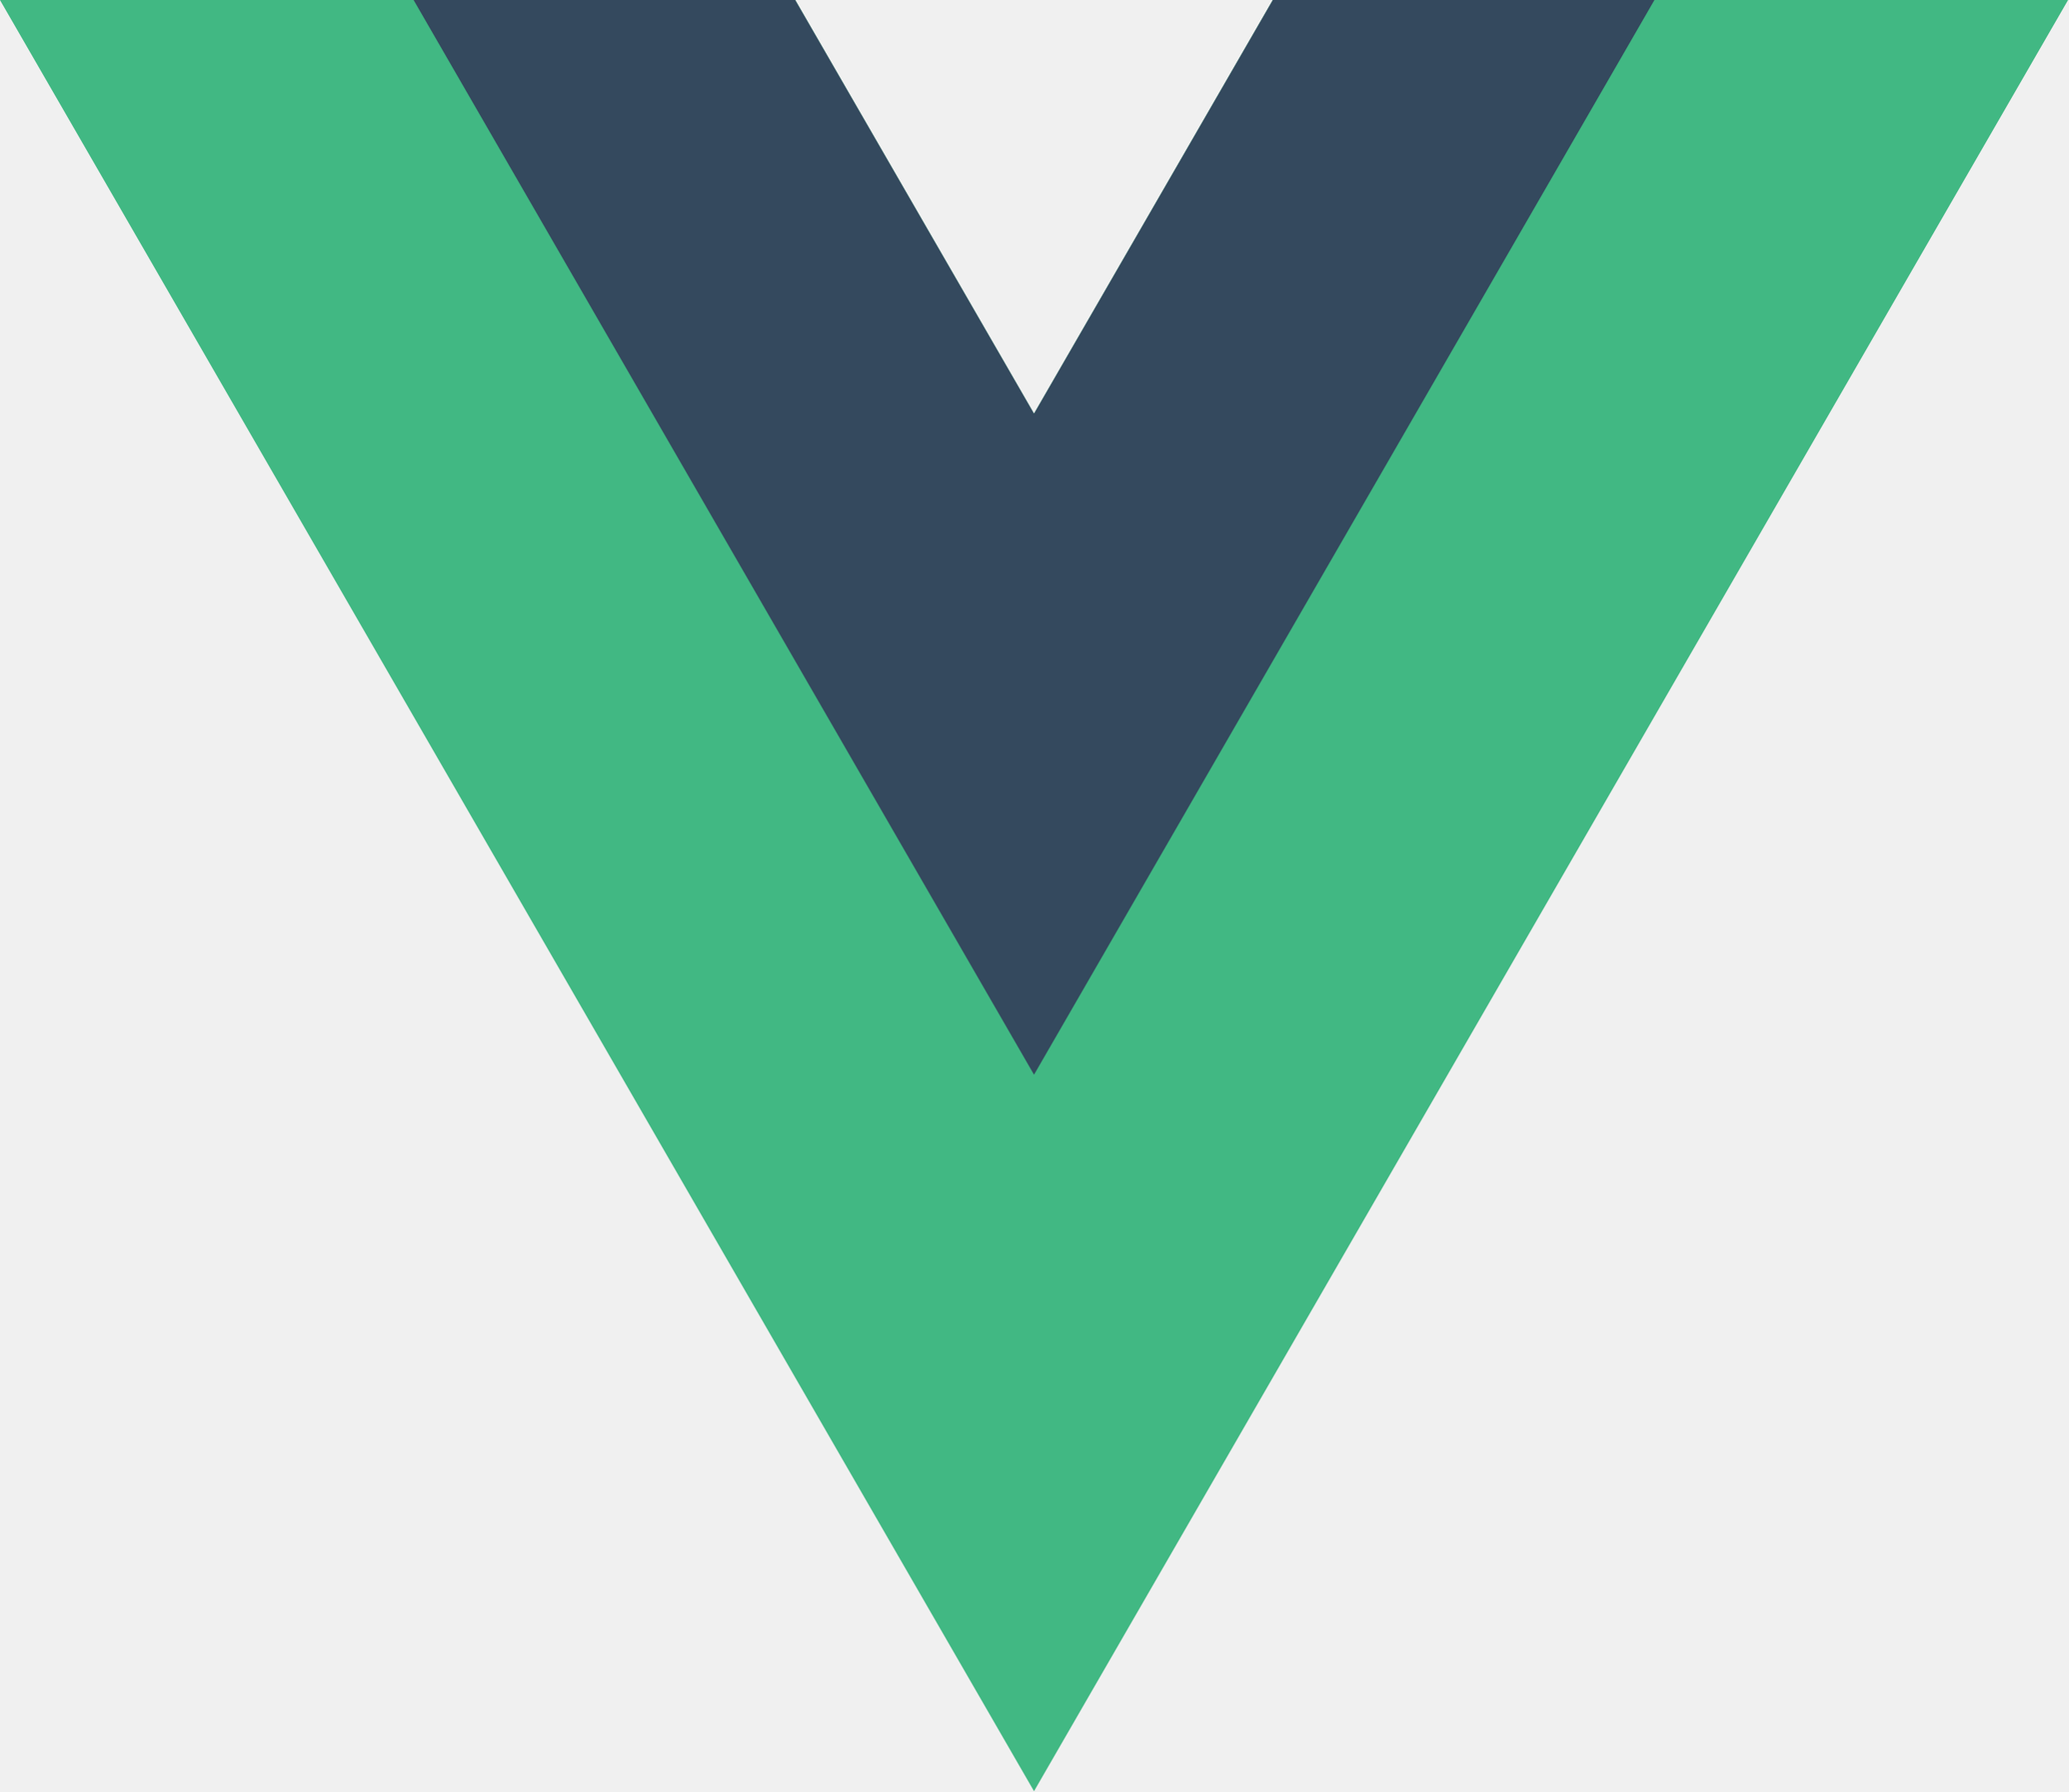
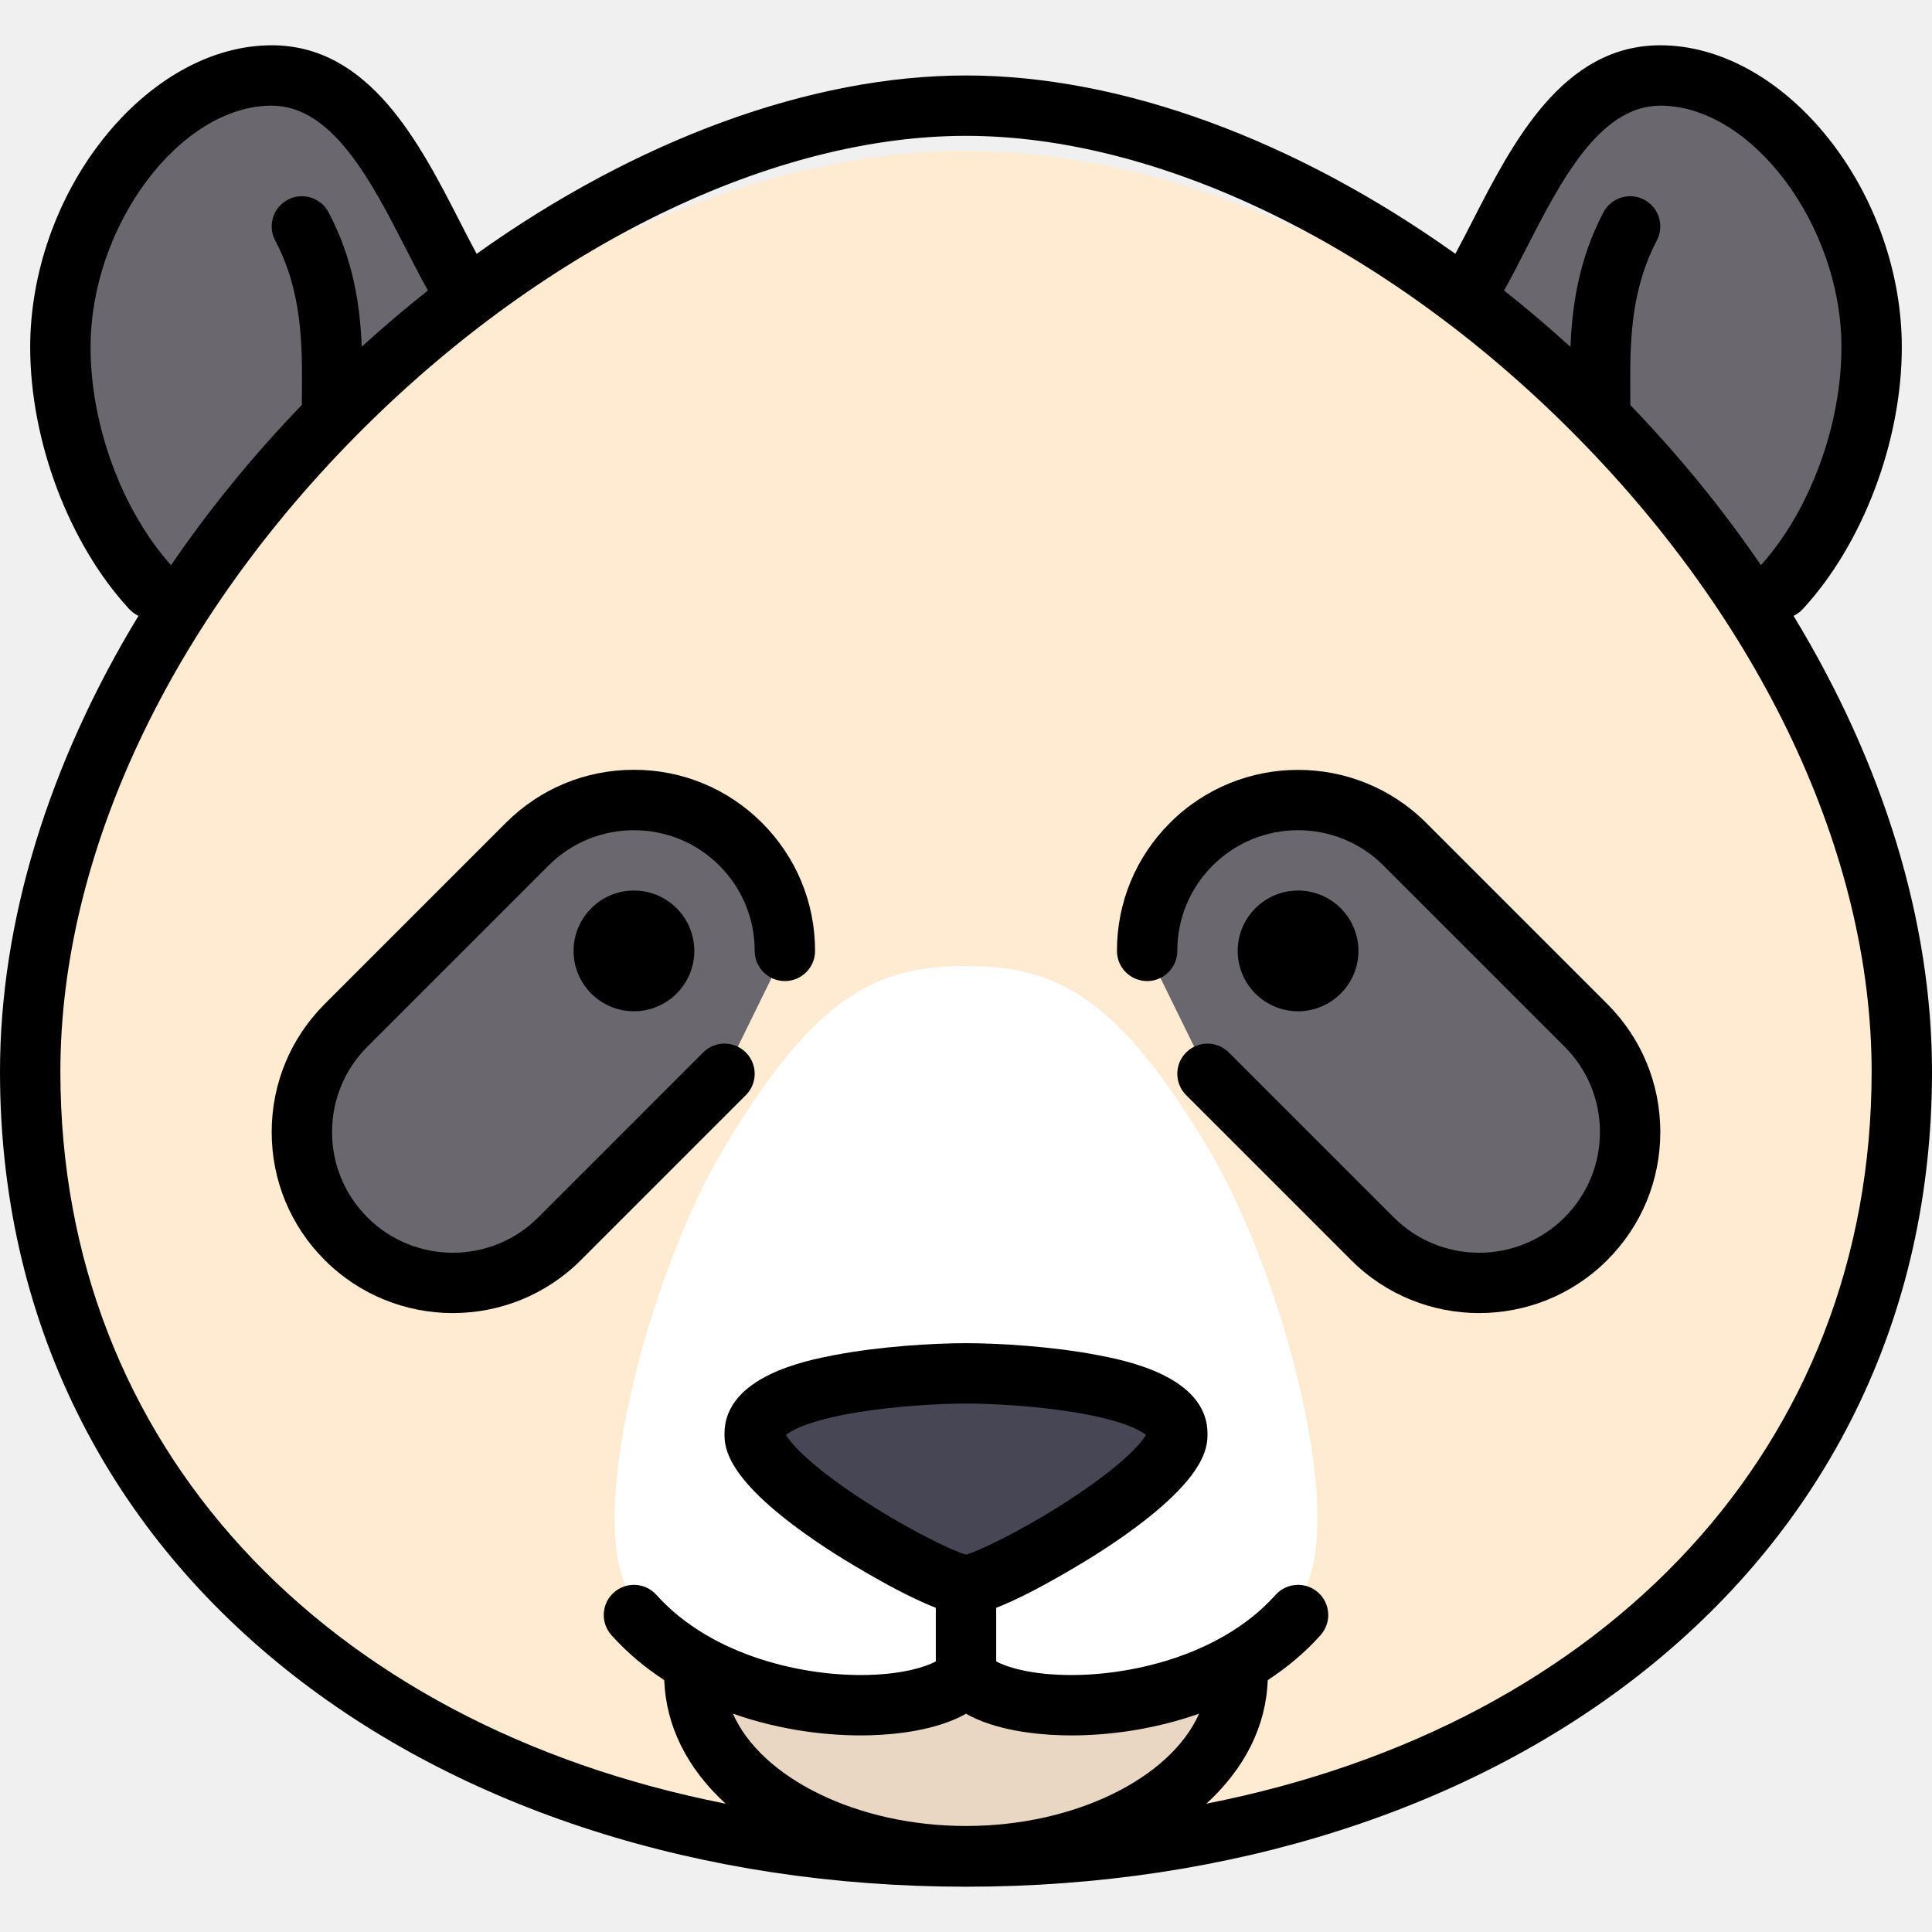
- <svg xmlns="http://www.w3.org/2000/svg" viewBox="0 0 261.76 226.69">
-   <path d="M161.096.001l-30.225 52.351L100.647.001H-.005l130.877 226.688L261.749.001z" fill="#41b883" />
-   <path d="M161.096.001l-30.225 52.351L100.647.001H52.346l78.526 136.01L209.398.001z" fill="#34495e" />
+ <svg xmlns="http://www.w3.org/2000/svg" viewBox="0 0 512 512">
+   <path style="fill: #ffebd2" d="M504,280c0,128.13-111.033,208-248,208S8,408.13,8,280S145.543,40,256,40S504,151.87,504,280z" />
+   <path style="fill: #e9d7c3" d="M168,415.905c0,39.764,39.399,72,88,72s88-32.235,88-72H168z" />
+   <path style="fill: #ffffff" d="M320,304c-24-40-40-48-64-48s-40,8-64,48c-20.58,34.3-38.135,102.331-24,120c32,40,80,16,88,16  s56,24,88-16C358.135,406.331,340.58,338.3,320,304z" />
+   <path style="fill: #464655" d="M256,359.957c-14.56,0-56,2.745-56,16c0,24.043,51.094,41.288,56,40c4.906,1.288,56-15.957,56-40  C312,362.702,270.56,359.957,256,359.957z" />
+   <g>
+     <path style="fill: #6b676e" d="M40.134,155.995C25.551,140.22,16,115.179,16,92c0-37.555,28-72,56-72   c26.488,0,38.412,36.675,50.084,56" />
+     <path style="fill: #6b676e" d="M471.866,155.995C486.449,140.22,496,115.179,496,92c0-37.555-28-72-56-72   c-26.488,0-38.412,36.675-50.084,56" />
+     <path style="fill: #6b676e" d="M208,251.992c-0.002-10.234-3.907-20.468-11.716-28.276c-15.621-15.621-40.947-15.621-56.568,0   l-48,48c-15.621,15.621-15.621,40.947,0,56.568s40.947,15.621,56.568,0L192,284.569" />
+     <path style="fill: #6b676e" d="M304,251.992c0.002-10.234,3.907-20.468,11.716-28.276c15.621-15.621,40.947-15.621,56.568,0l48,48   c15.621,15.621,15.621,40.947,0,56.568s-40.947,15.621-56.568,0L320,284.569" />
+   </g>
+   <path d="M475.309,163.208c0.891-0.425,1.722-1.014,2.432-1.782C493.692,144.17,504,116.919,504,92c0-19.5-7.005-39.561-19.22-55.039  C472.262,21.098,455.94,12,440,12c-25.932,0-39.192,25.893-49.847,46.698c-1.539,3.004-3.024,5.905-4.469,8.565  C343.437,37.145,297.329,20,256,20s-87.437,17.145-129.685,47.263c-1.444-2.661-2.93-5.561-4.469-8.565  C111.192,37.893,97.932,12,72,12c-15.94,0-32.262,9.098-44.78,24.961C15.005,52.439,8,72.5,8,92  c0,24.919,10.308,52.17,26.259,69.426c0.711,0.769,1.541,1.357,2.432,1.782C12.956,202.291,0,244.083,0,284  c0,32.385,6.833,62.695,20.311,90.087c12.857,26.133,31.471,49.08,55.322,68.204C122.047,479.505,186.103,500,256,500  s133.953-20.495,180.367-57.709c23.852-19.124,42.465-42.071,55.322-68.204C505.167,346.695,512,316.385,512,284  C512,244.083,499.044,202.291,475.309,163.208z M404.395,65.991C413.514,48.184,423.851,28,440,28c24.224,0,48,31.701,48,64  c0,20.749-8.353,43.286-21.329,57.786c-10.032-14.703-21.604-28.931-34.608-42.424c-0.002-1.064-0.007-2.137-0.014-3.233  c-0.078-12.514-0.166-26.697,7.033-40.409c2.054-3.911,0.548-8.748-3.364-10.802c-3.91-2.054-8.748-0.547-10.802,3.364  c-6.505,12.39-8.276,24.652-8.73,35.65c-5.747-5.238-11.619-10.223-17.59-14.95C400.51,73.575,402.41,69.865,404.395,65.991z M24,92  c0-32.299,23.776-64,48-64c16.149,0,26.486,20.184,35.605,37.991c1.984,3.874,3.885,7.584,5.798,10.99  c-5.949,4.71-11.8,9.676-17.527,14.894c-0.462-10.99-2.253-23.24-8.806-35.618c-2.067-3.905-6.909-5.395-10.813-3.327  s-5.395,6.909-3.327,10.813c7.254,13.702,7.165,27.878,7.086,40.384c-0.007,1.075-0.011,2.124-0.013,3.167  c-13.03,13.513-24.626,27.764-34.674,42.491C32.353,135.286,24,112.749,24,92z M256,483.905c-29.061,0-54.332-12.856-61.774-29.774  c12.616,4.453,25.678,6.062,36.604,5.73c6.654-0.204,17.353-1.28,25.171-5.7c7.818,4.42,18.517,5.497,25.171,5.7  c0.927,0.029,1.866,0.043,2.822,0.043c10.314,0,22.233-1.692,33.777-5.766C310.324,471.052,285.056,483.905,256,483.905z   M255.881,411.958c-3.054-0.835-13.843-5.876-26.026-13.679c-14.68-9.401-20.153-15.576-21.547-18.005  c1.347-1.114,5.863-3.873,19.156-6.036c10.349-1.684,21.84-2.281,28.536-2.281c6.696,0,18.188,0.598,28.536,2.281  c13.293,2.163,17.81,4.922,19.156,6.036c-1.394,2.429-6.867,8.604-21.548,18.005c-12.183,7.802-22.972,12.844-26.026,13.679  C256.039,411.957,255.96,411.957,255.881,411.958z M319.699,477.992c10.199-9.321,15.858-20.653,16.253-32.736  c5.076-3.308,9.82-7.249,14.004-11.915c2.949-3.29,2.673-8.348-0.616-11.297s-8.348-2.674-11.297,0.616  c-14.773,16.477-39.608,21.723-56.382,21.209c-9.133-0.279-14.908-2.098-17.661-3.579v-14.203  c11.098-4.302,26.86-14.391,27.061-14.519C320,392.968,320,383.516,320,379.957c0-15.242-21.849-19.445-29.029-20.827  c-12.176-2.342-26.449-3.173-34.971-3.173s-22.795,0.831-34.971,3.173c-7.18,1.381-29.029,5.584-29.029,20.827  c0,3.559,0,13.011,28.937,31.61c0.201,0.129,15.964,10.218,27.063,14.521v14.202c-2.753,1.481-8.528,3.3-17.661,3.579  c-16.774,0.514-41.61-4.732-56.382-21.209c-2.949-3.29-8.007-3.565-11.297-0.616s-3.565,8.007-0.616,11.297  c4.184,4.667,8.928,8.607,14.004,11.916c0.395,12.083,6.054,23.414,16.253,32.735C85.914,457.055,16,383.109,16,284  c0-57.517,29.24-119.618,80.223-170.379C145.039,65.017,204.768,36,256,36s110.961,29.017,159.777,77.621  C466.76,164.382,496,226.483,496,284C496,383.109,426.086,457.055,319.699,477.992z" />
+   <path d="M152,252c0,8.822,7.178,16,16,16s16-7.178,16-16s-7.178-16-16-16S152,243.178,152,252z" />
+   <path d="M360,252c0-8.822-7.178-16-16-16s-16,7.178-16,16c0,8.822,7.178,16,16,16S360,260.822,360,252z" />
+   <path d="M168,204c-12.821,0-24.875,4.993-33.941,14.06l-48,47.999C76.993,275.125,72,287.179,72,300s4.993,24.875,14.059,33.941  c9.357,9.358,21.649,14.037,33.941,14.037s24.583-4.679,33.941-14.037l43.716-43.715c3.125-3.124,3.125-8.19,0-11.314  c-3.124-3.125-8.189-3.125-11.313,0l-43.716,43.715c-12.477,12.477-32.778,12.477-45.255,0C91.329,316.583,88,308.548,88,300  s3.329-16.583,9.373-22.627l48-48c12.477-12.477,32.778-12.477,45.255,0c6.042,6.042,9.371,14.076,9.373,22.621  c0.001,4.418,3.582,7.998,8,7.998h0.001c4.418,0,8-3.583,7.999-8.001c-0.002-12.818-4.995-24.869-14.059-33.932  C192.875,208.993,180.821,204,168,204z" />
+   <path d="M377.941,218.06c-18.715-18.716-49.167-18.716-67.882,0c-9.064,9.063-14.057,21.114-14.059,33.932  c-0.001,4.418,3.58,8,7.999,8.001H304c4.417,0,7.999-3.581,8-7.998c0.001-8.545,3.33-16.579,9.373-22.621  c12.477-12.477,32.778-12.477,45.255,0l48,48C420.671,283.417,424,291.452,424,300s-3.329,16.583-9.373,22.627  c-12.477,12.477-32.778,12.477-45.255,0l-43.716-43.715c-3.124-3.125-8.189-3.125-11.313,0c-3.125,3.124-3.125,8.19,0,11.314  l43.716,43.715c9.358,9.359,21.647,14.038,33.941,14.037c12.29-0.001,24.584-4.68,33.941-14.036  C435.007,324.875,440,312.821,440,300s-4.993-24.875-14.059-33.94L377.941,218.06z" />
</svg>
